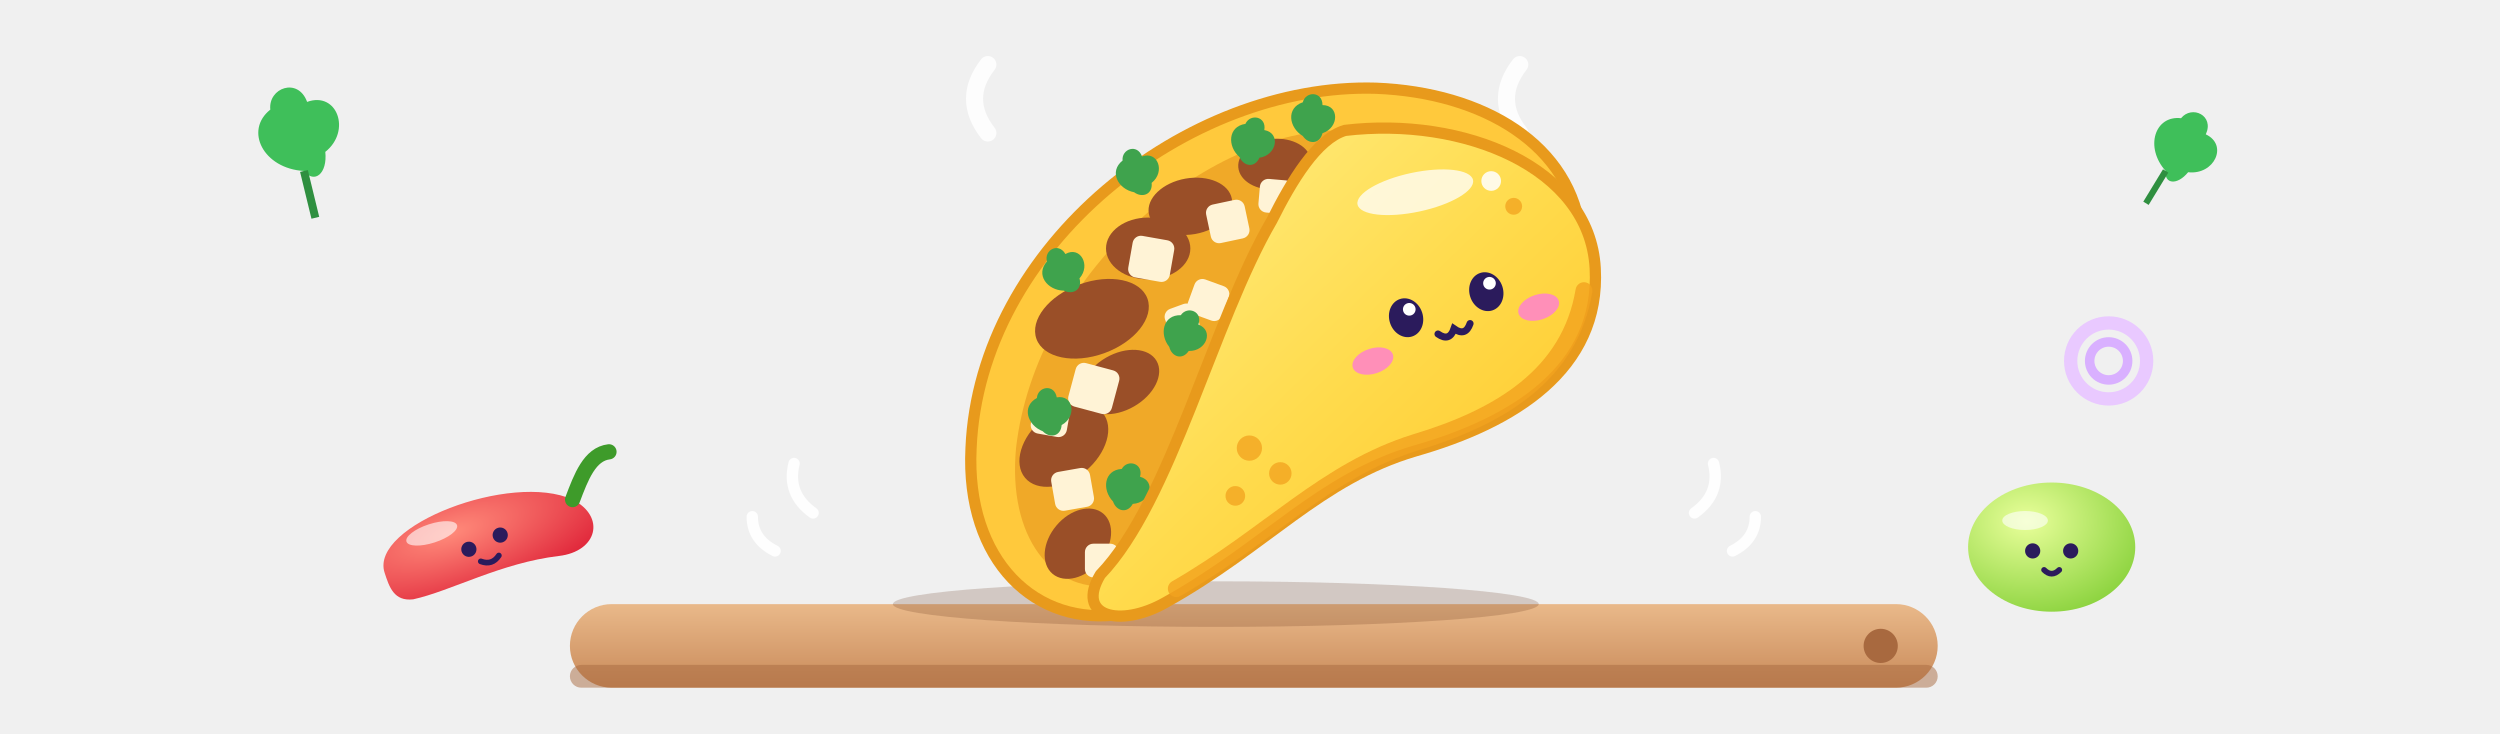
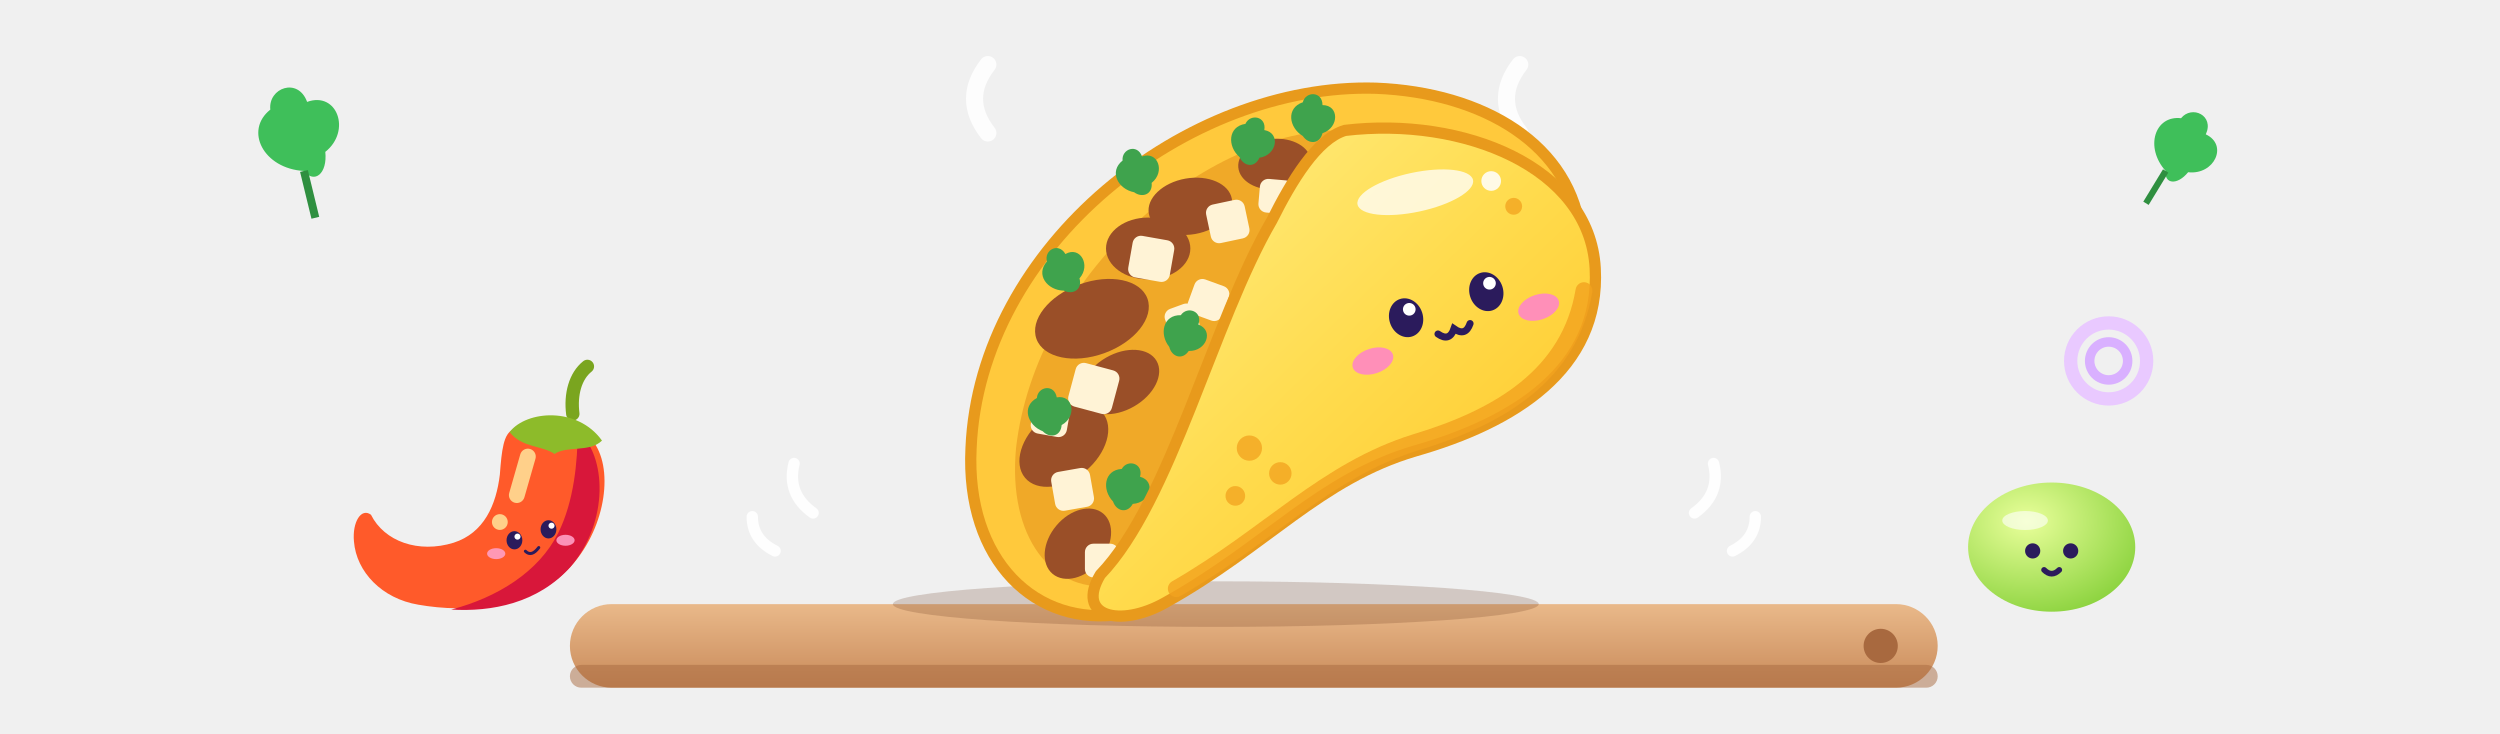
<svg xmlns="http://www.w3.org/2000/svg" viewBox="0 0 1316 386">
  <defs>
    <radialGradient id="tortilla" cx=".4" cy=".25" r=".9">
      <stop offset="0" stop-color="#FFF4C2" />
      <stop offset=".55" stop-color="#FFD66B" />
      <stop offset="1" stop-color="#F2A93B" />
    </radialGradient>
    <linearGradient id="salsa" x1="0" y1="0" x2="0" y2="1">
      <stop offset="0" stop-color="#FF5A4E" />
      <stop offset="1" stop-color="#D81E3A" />
    </linearGradient>
    <linearGradient id="tabla" x1="0" y1="0" x2="0" y2="1">
      <stop offset="0" stop-color="#E9B98A" />
      <stop offset="1" stop-color="#C98A5A" />
    </linearGradient>
    <radialGradient id="chile" cx=".35" cy=".3" r=".9">
      <stop offset="0" stop-color="#FF8A7A" />
      <stop offset="1" stop-color="#E0263A" />
    </radialGradient>
    <radialGradient id="limon" cx=".35" cy=".3" r=".9">
      <stop offset="0" stop-color="#E9FF9A" />
      <stop offset="1" stop-color="#7BCB2E" />
    </radialGradient>
  </defs>
  <g fill="#3FBF5A" transform="translate(160 90) scale(1.4) rotate(-20)">
    <path d="M0 0 C-14 -6 -16 -22 -4 -26 C-2 -34 10 -34 10 -24 C22 -24 22 -8 10 -4 C8 4 2 6 0 0Z" />
    <path d="M0 0 L-2 18" stroke="#2F8F40" stroke-width="3" />
  </g>
  <g fill="#3FBF5A" transform="translate(1140 90) scale(1.1) rotate(25)">
    <path d="M0 0 C-14 -6 -16 -22 -4 -26 C-2 -34 10 -34 10 -24 C22 -24 22 -8 10 -4 C8 4 2 6 0 0Z" />
    <path d="M0 0 L-2 18" stroke="#2F8F40" stroke-width="3" />
  </g>
  <g fill="none" transform="translate(1110 190)">
    <circle r="20" stroke="#E9C9FF" stroke-width="7" />
    <circle r="10" stroke="#D9B0FF" stroke-width="5" />
  </g>
  <g fill="none" stroke="#FFFFFF" stroke-width="9" stroke-linecap="round" opacity=".85">
    <path d="M520 70 q-14 -18 0 -36" />
    <path d="M800 70 q-14 -18 0 -36" />
  </g>
  <rect x="300" y="318" width="720" height="44" rx="22" fill="url(#tabla)" />
  <rect x="300" y="350" width="720" height="12" rx="6" fill="#A8693F" opacity=".5" />
  <circle cx="990" cy="340" r="9" fill="#A8693F" />
  <ellipse cx="640" cy="318" rx="170" ry="12" fill="#5A2A10" opacity=".2" />
  <defs>
    <linearGradient id="tortiE" x1="0" y1="0" x2="1" y2="1">
      <stop offset="0" stop-color="#FFF08A" />
      <stop offset=".5" stop-color="#FFDB4D" />
      <stop offset="1" stop-color="#FFC21F" />
    </linearGradient>
  </defs>
  <g transform="translate(486 42) scale(.74)">
    <g>
      <path d="M142 380 C80 390 30 342 34 262 C40 118 188 2 322 6 C398 9 462 46 468 112 C420 112 330 112 270 120 C232 200 196 300 142 380 Z" fill="#FFC93C" stroke="#E89A1C" stroke-width="8" stroke-linejoin="round" />
      <path d="M300 36 C200 34 80 140 66 262 C60 326 92 364 132 360 C180 290 236 150 300 36 Z" fill="#F0A928" />
      <g fill="#9A4F28">
        <ellipse cx="120" cy="170" rx="42" ry="26" transform="rotate(-20 120 170)" />
        <ellipse cx="100" cy="260" rx="36" ry="24" transform="rotate(-40 100 260)" />
        <ellipse cx="110" cy="330" rx="28" ry="20" transform="rotate(-50 110 330)" />
        <ellipse cx="190" cy="90" rx="30" ry="20" transform="rotate(-10 190 90)" />
        <ellipse cx="160" cy="120" rx="30" ry="22" transform="rotate(0 160 120)" />
        <ellipse cx="250" cy="60" rx="26" ry="18" transform="rotate(-5 250 60)" />
        <ellipse cx="140" cy="215" rx="30" ry="20" transform="rotate(-30 140 215)" />
      </g>
      <g fill="#FFF3D6">
        <rect x="150" y="110" width="30" height="30" rx="6" transform="rotate(10 150 110)" />
        <rect x="200" y="90" width="28" height="28" rx="6" transform="rotate(-12 200 90)" />
        <rect x="110" y="200" width="32" height="32" rx="6" transform="rotate(15 110 200)" />
        <rect x="90" y="280" width="28" height="28" rx="6" transform="rotate(-10 90 280)" />
        <rect x="195" y="140" width="26" height="26" rx="6" transform="rotate(20 195 140)" />
        <rect x="240" y="70" width="24" height="24" rx="6" transform="rotate(5 240 70)" />
        <rect x="115" y="330" width="24" height="24" rx="6" transform="rotate(0 115 330)" />
        <rect x="170" y="165" width="22" height="22" rx="6" transform="rotate(-20 170 165)" />
        <rect x="80" y="225" width="26" height="26" rx="6" transform="rotate(10 80 225)" />
      </g>
      <g fill="#3FA34D">
        <path d="M150 80 c-10 -6 -12 -20 0 -24 c2 -8 14 -8 14 2 c12 0 12 16 0 20 c-2 8 -10 8 -14 2z" transform="rotate(-20 150 80)" />
        <path d="M225 55 c-10 -6 -12 -20 0 -24 c2 -8 14 -8 14 2 c12 0 12 16 0 20 c-2 8 -10 8 -14 2z" transform="rotate(10 225 55)" />
        <path d="M100 150 c-10 -6 -12 -20 0 -24 c2 -8 14 -8 14 2 c12 0 12 16 0 20 c-2 8 -10 8 -14 2z" transform="rotate(-30 100 150)" />
        <path d="M175 190 c-10 -6 -12 -20 0 -24 c2 -8 14 -8 14 2 c12 0 12 16 0 20 c-2 8 -10 8 -14 2z" transform="rotate(20 175 190)" />
        <path d="M85 250 c-10 -6 -12 -20 0 -24 c2 -8 14 -8 14 2 c12 0 12 16 0 20 c-2 8 -10 8 -14 2z" transform="rotate(-10 85 250)" />
        <path d="M135 300 c-10 -6 -12 -20 0 -24 c2 -8 14 -8 14 2 c12 0 12 16 0 20 c-2 8 -10 8 -14 2z" transform="rotate(15 135 300)" />
        <path d="M270 40 c-10 -6 -12 -20 0 -24 c2 -8 14 -8 14 2 c12 0 12 16 0 20 c-2 8 -10 8 -14 2z" transform="rotate(0 270 40)" />
      </g>
      <path d="M300 36 C384 26 474 62 478 134 C482 206 420 244 350 264 C282 284 244 332 172 372 C140 390 108 382 126 352 C176 300 206 172 248 100 C262 72 280 42 300 36 Z" fill="url(#tortiE)" stroke="#E89A1C" stroke-width="8" stroke-linejoin="round" />
      <path d="M470 150 C460 210 410 240 350 258 C286 278 246 324 180 362" fill="none" stroke="#F2A21E" stroke-width="12" stroke-linecap="round" opacity=".8" />
      <g fill="#F2A21E" opacity=".75">
        <circle cx="232" cy="262" r="9" />
        <circle cx="254" cy="280" r="8" />
        <circle cx="222" cy="296" r="7" />
        <circle cx="420" cy="90" r="6" />
      </g>
      <ellipse cx="350" cy="80" rx="42" ry="14" fill="#fff" opacity=".75" transform="rotate(-12 350 80)" />
      <circle cx="404" cy="72" r="7" fill="#fff" opacity=".85" />
      <g transform="translate(372 160) rotate(-18)">
        <ellipse cx="-30" cy="0" rx="12" ry="14" fill="#2B1B5C" />
        <ellipse cx="30" cy="0" rx="12" ry="14" fill="#2B1B5C" />
        <circle cx="-26" cy="-5" r="4.5" fill="#fff" />
        <circle cx="34" cy="-5" r="4.5" fill="#fff" />
        <ellipse cx="-62" cy="22" rx="15" ry="9" fill="#FF8FB8" />
        <ellipse cx="62" cy="22" rx="15" ry="9" fill="#FF8FB8" />
        <path d="M-12 18 Q-6 26 0 18 Q6 26 12 18" fill="none" stroke="#2B1B5C" stroke-width="5" stroke-linecap="round" />
      </g>
    </g>
  </g>
  <g fill="none" stroke="#FFFFFF" stroke-width="6" stroke-linecap="round" opacity=".9">
    <path d="M428 270 q-14 -10 -10 -26" />
    <path d="M408 290 q-12 -6 -12 -18" />
    <path d="M892 270 q14 -10 10 -26" />
    <path d="M912 290 q12 -6 12 -18" />
  </g>
-   <g transform="translate(250 286) rotate(-18)">
-     <path d="M-50 0 C-50 -26 30 -30 56 -6 C70 8 60 24 40 20 C10 14 -20 20 -40 18 C-50 16 -50 8 -50 0 Z" fill="url(#chile)" />
-     <path d="M56 -6 C64 -16 72 -26 82 -24" fill="none" stroke="#3E9B2A" stroke-width="8" stroke-linecap="round" />
-     <ellipse cx="-20" cy="-12" rx="14" ry="5" fill="#fff" opacity=".6" />
-     <circle cx="-4" cy="2" r="4" fill="#2B1B5C" />
-     <circle cx="14" cy="0" r="4" fill="#2B1B5C" />
-     <path d="M0 10 Q5 14 10 10" fill="none" stroke="#2B1B5C" stroke-width="3" stroke-linecap="round" />
+   <g transform="translate(250 262) scale(.32)">
+     <g transform="translate(-235 -230)">
+       <path d="M396 92 C392 60 400 30 420 14" fill="none" stroke="#7AA51F" stroke-width="22" stroke-linecap="round" />
+       <path d="M298 118 C330 96 404 98 434 144 C464 194 446 292 384 352 C322 412 222 420 142 406 C82 396 40 352 36 302 C33 270 48 246 64 258 C86 302 142 322 200 304 C250 288 270 242 276 192 C279 152 282 124 298 118 Z" fill="#FF5A2A" />
+       <path d="M404 120 C452 160 456 270 392 344 C338 404 262 418 196 414 C272 394 340 352 372 288 C398 236 404 170 404 120 Z" fill="#D8173A" />
+       <path d="M292 122 C320 86 404 80 444 136 C424 156 386 144 366 158 C346 144 312 148 292 122 Z" fill="#8DBB2A" />
+       <rect x="300" y="148" width="26" height="92" rx="13" fill="#FFD08A" transform="rotate(16 313 194)" />
+       <circle cx="276" cy="270" r="13" fill="#FFD08A" />
+       <ellipse cx="300" cy="300" rx="13" ry="15" fill="#2B1B5C" />
+       <ellipse cx="356" cy="282" rx="13" ry="15" fill="#2B1B5C" />
+       <circle cx="305" cy="294" r="5" fill="#fff" />
+       <circle cx="361" cy="276" r="5" fill="#fff" />
+       <path d="M318 318 Q328 328 340 312" fill="none" stroke="#2B1B5C" stroke-width="5" stroke-linecap="round" />
+       <ellipse cx="270" cy="322" rx="15" ry="9" fill="#FF9EC4" opacity=".9" />
+       <ellipse cx="384" cy="300" rx="15" ry="9" fill="#FF9EC4" opacity=".9" />
+     </g>
  </g>
  <g transform="translate(1080 288)">
    <ellipse rx="44" ry="34" fill="url(#limon)" />
    <ellipse cx="-14" cy="-14" rx="12" ry="5" fill="#fff" opacity=".6" />
    <circle cx="-10" cy="2" r="4" fill="#2B1B5C" />
    <circle cx="10" cy="2" r="4" fill="#2B1B5C" />
    <path d="M-4 12 Q0 16 4 12" fill="none" stroke="#2B1B5C" stroke-width="3" stroke-linecap="round" />
  </g>
</svg>
